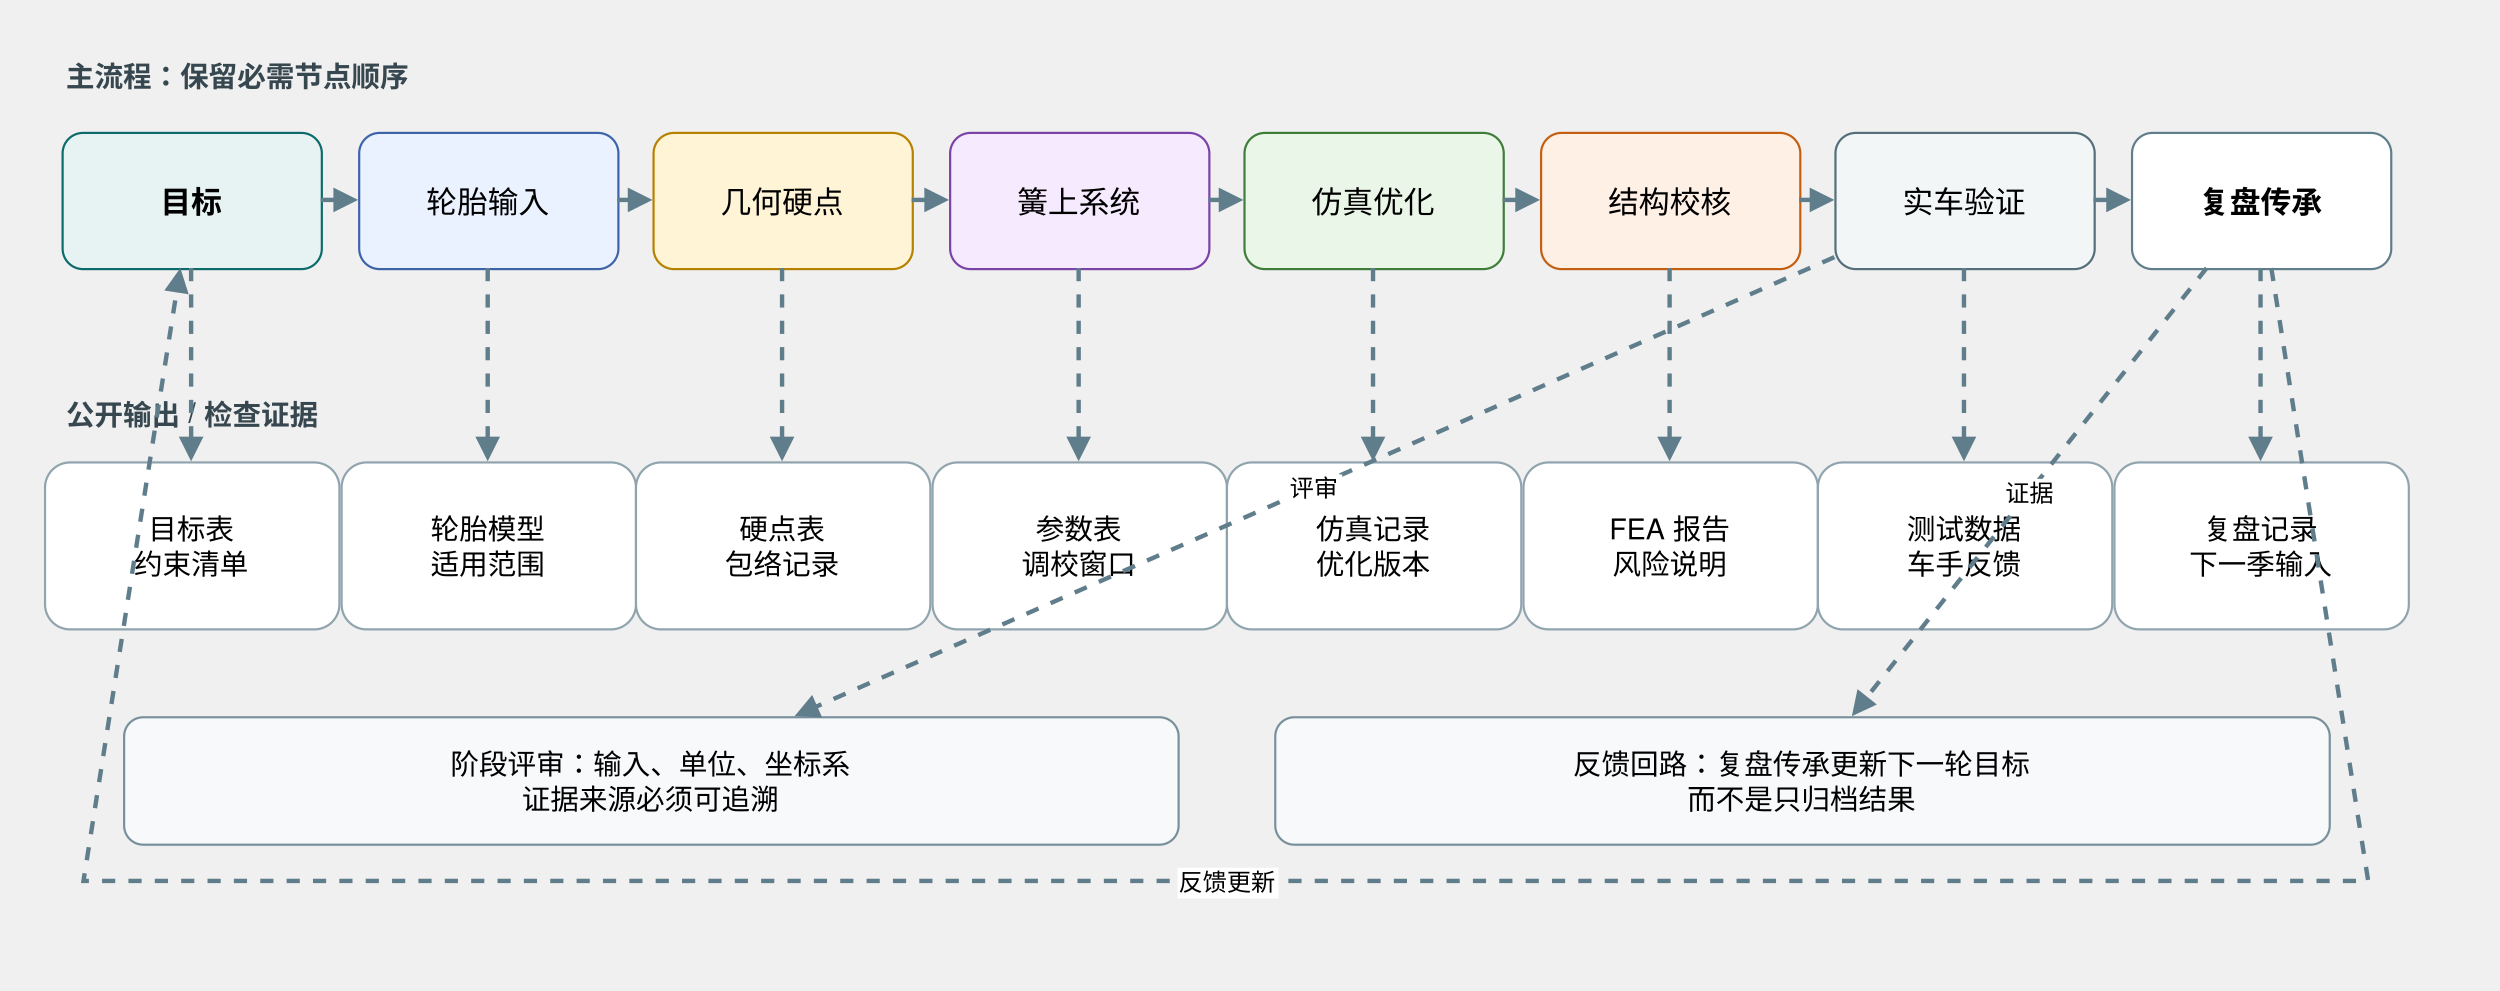
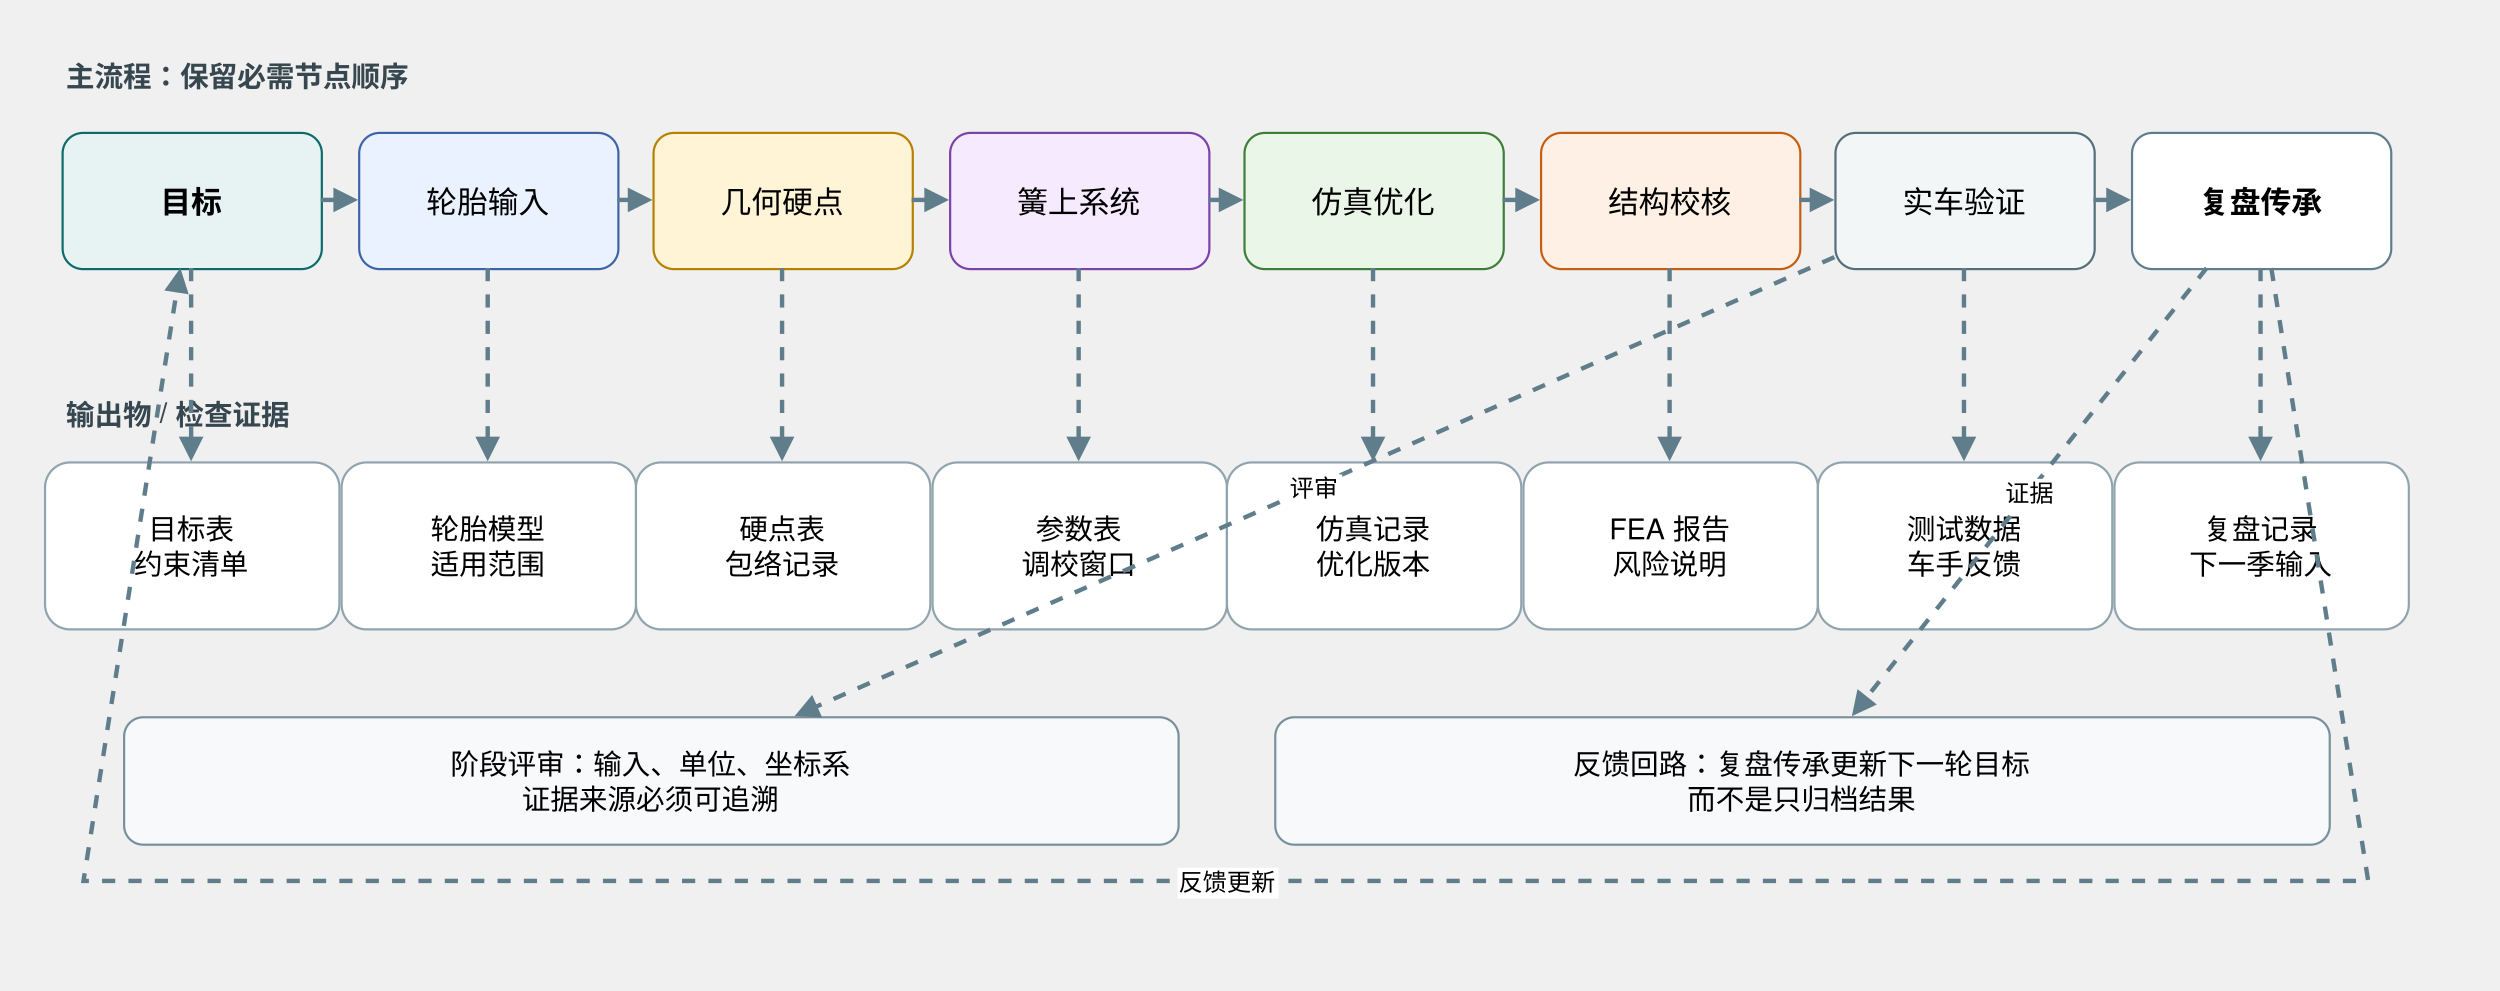
<svg xmlns="http://www.w3.org/2000/svg" style="background: transparent; background-color: transparent; color-scheme: light;" version="1.1" width="1138px" height="451px" viewBox="0 0 1138 451">
  <defs />
  <g>
    <g data-cell-id="0">
      <g data-cell-id="1">
        <g data-cell-id="lane_flow">
          <g transform="translate(0.5,0.5)">
            <rect x="28" y="20" width="360" height="28" fill="none" stroke="none" pointer-events="all" />
          </g>
          <g>
            <g fill="#37474f" font-family="Helvetica" font-weight="bold" text-anchor="start" font-size="13px" style="fill: light-dark(rgb(55, 71, 79), rgb(167, 181, 188));">
              <text x="30" y="39.5">主流程：保留必需节点顺序</text>
            </g>
          </g>
        </g>
        <g data-cell-id="lane_artifacts">
          <g transform="translate(0.5,0.5)">
            <rect x="28" y="174" width="360" height="28" fill="none" stroke="none" pointer-events="all" />
          </g>
          <g>
            <g fill="#37474f" font-family="Helvetica" font-weight="bold" text-anchor="start" font-size="13px" style="fill: light-dark(rgb(55, 71, 79), rgb(167, 181, 188));">
-               <text x="30" y="193.5">公开输出 / 检查证据</text>
+               <text x="30" y="193.5">输出物 / 检查证据</text>
            </g>
          </g>
        </g>
        <g data-cell-id="n1">
          <g transform="translate(0.5,0.5)">
            <rect x="28" y="60" width="118" height="62" rx="9.3" ry="9.3" fill="#e7f3f2" stroke="#0d6b6b" pointer-events="all" style="fill: light-dark(rgb(231, 243, 242), rgb(22, 32, 31)); stroke: light-dark(rgb(13, 107, 107), rgb(98, 179, 179));" />
          </g>
          <g>
            <g fill="#000000" font-family="Helvetica" font-weight="bold" text-anchor="middle" font-size="14px" style="fill: light-dark(rgb(0, 0, 0), rgb(255, 255, 255));">
              <text x="87" y="97">目标</text>
            </g>
          </g>
        </g>
        <g data-cell-id="a1">
          <g transform="translate(0.5,0.5)">
            <rect x="20" y="210" width="134" height="76" rx="11.4" ry="11.4" fill="#ffffff" stroke="#90a4ae" pointer-events="all" style="fill: light-dark(rgb(255, 255, 255), rgb(18, 18, 18)); stroke: light-dark(rgb(144, 164, 174), rgb(85, 102, 110));" />
          </g>
          <g>
            <g fill="#000000" font-family="Helvetica" text-anchor="middle" font-size="13px" style="fill: light-dark(rgb(0, 0, 0), rgb(255, 255, 255));">
              <text x="87" y="245.5">目标表</text>
              <text x="87" y="261.5">约束清单</text>
            </g>
          </g>
        </g>
        <g data-cell-id="d1">
          <g>
            <path d="M 87 122 L 87 199.76" fill="none" stroke="#607d8b" stroke-width="2" stroke-miterlimit="10" stroke-dasharray="6 6" pointer-events="stroke" style="stroke: light-dark(rgb(96, 125, 139), rgb(114, 139, 151));" />
            <path d="M 87 207.76 L 83 199.76 L 91 199.76 Z" fill="#607d8b" stroke="#607d8b" stroke-width="2" stroke-miterlimit="10" pointer-events="all" style="fill: light-dark(rgb(96, 125, 139), rgb(114, 139, 151)); stroke: light-dark(rgb(96, 125, 139), rgb(114, 139, 151));" />
          </g>
        </g>
        <g data-cell-id="n2">
          <g transform="translate(0.5,0.5)">
            <rect x="163" y="60" width="118" height="62" rx="9.3" ry="9.3" fill="#eaf1ff" stroke="#3d63a8" pointer-events="all" style="fill: light-dark(rgb(234, 241, 255), rgb(25, 31, 43)); stroke: light-dark(rgb(61, 99, 168), rgb(125, 158, 217));" />
          </g>
          <g>
            <g fill="#000000" font-family="Helvetica" text-anchor="middle" font-size="14px" style="fill: light-dark(rgb(0, 0, 0), rgb(255, 255, 255));">
              <text x="222" y="97">轮胎输入</text>
            </g>
          </g>
        </g>
        <g data-cell-id="a2">
          <g transform="translate(0.5,0.5)">
            <rect x="155" y="210" width="134" height="76" rx="11.4" ry="11.4" fill="#ffffff" stroke="#90a4ae" pointer-events="all" style="fill: light-dark(rgb(255, 255, 255), rgb(18, 18, 18)); stroke: light-dark(rgb(144, 164, 174), rgb(85, 102, 110));" />
          </g>
          <g>
            <g fill="#000000" font-family="Helvetica" text-anchor="middle" font-size="13px" style="fill: light-dark(rgb(0, 0, 0), rgb(255, 255, 255));">
              <text x="222" y="245.5">轮胎模型</text>
              <text x="222" y="261.5">适用范围</text>
            </g>
          </g>
        </g>
        <g data-cell-id="d2">
          <g>
            <path d="M 222 122 L 222 199.76" fill="none" stroke="#607d8b" stroke-width="2" stroke-miterlimit="10" stroke-dasharray="6 6" pointer-events="stroke" style="stroke: light-dark(rgb(96, 125, 139), rgb(114, 139, 151));" />
            <path d="M 222 207.76 L 218 199.76 L 226 199.76 Z" fill="#607d8b" stroke="#607d8b" stroke-width="2" stroke-miterlimit="10" pointer-events="all" style="fill: light-dark(rgb(96, 125, 139), rgb(114, 139, 151)); stroke: light-dark(rgb(96, 125, 139), rgb(114, 139, 151));" />
          </g>
        </g>
        <g data-cell-id="n3">
          <g transform="translate(0.5,0.5)">
            <rect x="297" y="60" width="118" height="62" rx="9.3" ry="9.3" fill="#fff4d6" stroke="#b78100" pointer-events="all" style="fill: light-dark(rgb(255, 244, 214), rgb(36, 27, 1)); stroke: light-dark(rgb(183, 129, 0), rgb(168, 122, 11));" />
          </g>
          <g>
            <g fill="#000000" font-family="Helvetica" text-anchor="middle" font-size="14px" style="fill: light-dark(rgb(0, 0, 0), rgb(255, 255, 255));">
              <text x="356" y="97">几何硬点</text>
            </g>
          </g>
        </g>
        <g data-cell-id="a3">
          <g transform="translate(0.5,0.5)">
            <rect x="289" y="210" width="134" height="76" rx="11.4" ry="11.4" fill="#ffffff" stroke="#90a4ae" pointer-events="all" style="fill: light-dark(rgb(255, 255, 255), rgb(18, 18, 18)); stroke: light-dark(rgb(144, 164, 174), rgb(85, 102, 110));" />
          </g>
          <g>
            <g fill="#000000" font-family="Helvetica" text-anchor="middle" font-size="13px" style="fill: light-dark(rgb(0, 0, 0), rgb(255, 255, 255));">
              <text x="356" y="245.5">硬点表</text>
              <text x="356" y="261.5">包络记录</text>
            </g>
          </g>
        </g>
        <g data-cell-id="d3">
          <g>
            <path d="M 356 122 L 356 199.76" fill="none" stroke="#607d8b" stroke-width="2" stroke-miterlimit="10" stroke-dasharray="6 6" pointer-events="stroke" style="stroke: light-dark(rgb(96, 125, 139), rgb(114, 139, 151));" />
            <path d="M 356 207.76 L 352 199.76 L 360 199.76 Z" fill="#607d8b" stroke="#607d8b" stroke-width="2" stroke-miterlimit="10" pointer-events="all" style="fill: light-dark(rgb(96, 125, 139), rgb(114, 139, 151)); stroke: light-dark(rgb(96, 125, 139), rgb(114, 139, 151));" />
          </g>
        </g>
        <g data-cell-id="n4">
          <g transform="translate(0.5,0.5)">
            <rect x="432" y="60" width="118" height="62" rx="9.3" ry="9.3" fill="#f5eafe" stroke="#7b42a8" pointer-events="all" style="fill: light-dark(rgb(245, 234, 254), rgb(39, 29, 46)); stroke: light-dark(rgb(123, 66, 168), rgb(196, 147, 234));" />
          </g>
          <g>
            <g fill="#000000" font-family="Helvetica" text-anchor="middle" font-size="14px" style="fill: light-dark(rgb(0, 0, 0), rgb(255, 255, 255));">
              <text x="491" y="97">簧上系统</text>
            </g>
          </g>
        </g>
        <g data-cell-id="a4">
          <g transform="translate(0.5,0.5)">
            <rect x="424" y="210" width="134" height="76" rx="11.4" ry="11.4" fill="#ffffff" stroke="#90a4ae" pointer-events="all" style="fill: light-dark(rgb(255, 255, 255), rgb(18, 18, 18)); stroke: light-dark(rgb(144, 164, 174), rgb(85, 102, 110));" />
          </g>
          <g>
            <g fill="#000000" font-family="Helvetica" text-anchor="middle" font-size="13px" style="fill: light-dark(rgb(0, 0, 0), rgb(255, 255, 255));">
              <text x="491" y="245.5">参数表</text>
              <text x="491" y="261.5">调校窗口</text>
            </g>
          </g>
        </g>
        <g data-cell-id="d4">
          <g>
            <path d="M 491 122 L 491 199.76" fill="none" stroke="#607d8b" stroke-width="2" stroke-miterlimit="10" stroke-dasharray="6 6" pointer-events="stroke" style="stroke: light-dark(rgb(96, 125, 139), rgb(114, 139, 151));" />
            <path d="M 491 207.76 L 487 199.76 L 495 199.76 Z" fill="#607d8b" stroke="#607d8b" stroke-width="2" stroke-miterlimit="10" pointer-events="all" style="fill: light-dark(rgb(96, 125, 139), rgb(114, 139, 151)); stroke: light-dark(rgb(96, 125, 139), rgb(114, 139, 151));" />
          </g>
        </g>
        <g data-cell-id="n5">
          <g transform="translate(0.5,0.5)">
            <rect x="566" y="60" width="118" height="62" rx="9.3" ry="9.3" fill="#eaf7e8" stroke="#3e7d3a" pointer-events="all" style="fill: light-dark(rgb(234, 247, 232), rgb(21, 32, 19)); stroke: light-dark(rgb(62, 125, 58), rgb(107, 161, 104));" />
          </g>
          <g>
            <g fill="#000000" font-family="Helvetica" text-anchor="middle" font-size="14px" style="fill: light-dark(rgb(0, 0, 0), rgb(255, 255, 255));">
              <text x="625" y="97">仿真优化</text>
            </g>
          </g>
        </g>
        <g data-cell-id="a5">
          <g transform="translate(0.5,0.5)">
            <rect x="558" y="210" width="134" height="76" rx="11.4" ry="11.4" fill="#ffffff" stroke="#90a4ae" pointer-events="all" style="fill: light-dark(rgb(255, 255, 255), rgb(18, 18, 18)); stroke: light-dark(rgb(144, 164, 174), rgb(85, 102, 110));" />
          </g>
          <g>
            <g fill="#000000" font-family="Helvetica" text-anchor="middle" font-size="13px" style="fill: light-dark(rgb(0, 0, 0), rgb(255, 255, 255));">
              <text x="625" y="245.5">仿真记录</text>
              <text x="625" y="261.5">优化版本</text>
            </g>
          </g>
        </g>
        <g data-cell-id="d5">
          <g>
            <path d="M 625 122 L 625 199.76" fill="none" stroke="#607d8b" stroke-width="2" stroke-miterlimit="10" stroke-dasharray="6 6" pointer-events="stroke" style="stroke: light-dark(rgb(96, 125, 139), rgb(114, 139, 151));" />
            <path d="M 625 207.76 L 621 199.76 L 629 199.76 Z" fill="#607d8b" stroke="#607d8b" stroke-width="2" stroke-miterlimit="10" pointer-events="all" style="fill: light-dark(rgb(96, 125, 139), rgb(114, 139, 151)); stroke: light-dark(rgb(96, 125, 139), rgb(114, 139, 151));" />
          </g>
        </g>
        <g data-cell-id="n6">
          <g transform="translate(0.5,0.5)">
            <rect x="701" y="60" width="118" height="62" rx="9.3" ry="9.3" fill="#fff0e6" stroke="#c45f12" pointer-events="all" style="fill: light-dark(rgb(255, 240, 230), rgb(40, 27, 19)); stroke: light-dark(rgb(196, 95, 18), rgb(214, 128, 61));" />
          </g>
          <g>
            <g fill="#000000" font-family="Helvetica" text-anchor="middle" font-size="14px" style="fill: light-dark(rgb(0, 0, 0), rgb(255, 255, 255));">
              <text x="760" y="97">结构校核</text>
            </g>
          </g>
        </g>
        <g data-cell-id="a6">
          <g transform="translate(0.5,0.5)">
            <rect x="693" y="210" width="134" height="76" rx="11.4" ry="11.4" fill="#ffffff" stroke="#90a4ae" pointer-events="all" style="fill: light-dark(rgb(255, 255, 255), rgb(18, 18, 18)); stroke: light-dark(rgb(144, 164, 174), rgb(85, 102, 110));" />
          </g>
          <g>
            <g fill="#000000" font-family="Helvetica" text-anchor="middle" font-size="13px" style="fill: light-dark(rgb(0, 0, 0), rgb(255, 255, 255));">
              <text x="760" y="245.5">FEA 报告</text>
              <text x="760" y="261.5">风险说明</text>
            </g>
          </g>
        </g>
        <g data-cell-id="d6">
          <g>
            <path d="M 760 122 L 760 199.76" fill="none" stroke="#607d8b" stroke-width="2" stroke-miterlimit="10" stroke-dasharray="6 6" pointer-events="stroke" style="stroke: light-dark(rgb(96, 125, 139), rgb(114, 139, 151));" />
            <path d="M 760 207.76 L 756 199.76 L 764 199.76 Z" fill="#607d8b" stroke="#607d8b" stroke-width="2" stroke-miterlimit="10" pointer-events="all" style="fill: light-dark(rgb(96, 125, 139), rgb(114, 139, 151)); stroke: light-dark(rgb(96, 125, 139), rgb(114, 139, 151));" />
          </g>
        </g>
        <g data-cell-id="n7">
          <g transform="translate(0.5,0.5)">
            <rect x="835" y="60" width="118" height="62" rx="9.3" ry="9.3" fill="#f2f6f7" stroke="#546e7a" pointer-events="all" style="fill: light-dark(rgb(242, 246, 247), rgb(24, 27, 28)); stroke: light-dark(rgb(84, 110, 122), rgb(129, 151, 162));" />
          </g>
          <g>
            <g fill="#000000" font-family="Helvetica" text-anchor="middle" font-size="14px" style="fill: light-dark(rgb(0, 0, 0), rgb(255, 255, 255));">
              <text x="894" y="97">实车验证</text>
            </g>
          </g>
        </g>
        <g data-cell-id="a7">
          <g transform="translate(0.5,0.5)">
            <rect x="827" y="210" width="134" height="76" rx="11.4" ry="11.4" fill="#ffffff" stroke="#90a4ae" pointer-events="all" style="fill: light-dark(rgb(255, 255, 255), rgb(18, 18, 18)); stroke: light-dark(rgb(144, 164, 174), rgb(85, 102, 110));" />
          </g>
          <g>
            <g fill="#000000" font-family="Helvetica" text-anchor="middle" font-size="13px" style="fill: light-dark(rgb(0, 0, 0), rgb(255, 255, 255));">
              <text x="894" y="245.5">测试数据</text>
              <text x="894" y="261.5">车手反馈</text>
            </g>
          </g>
        </g>
        <g data-cell-id="d7">
          <g>
            <path d="M 894 122 L 894 199.76" fill="none" stroke="#607d8b" stroke-width="2" stroke-miterlimit="10" stroke-dasharray="6 6" pointer-events="stroke" style="stroke: light-dark(rgb(96, 125, 139), rgb(114, 139, 151));" />
            <path d="M 894 207.76 L 890 199.76 L 898 199.76 Z" fill="#607d8b" stroke="#607d8b" stroke-width="2" stroke-miterlimit="10" pointer-events="all" style="fill: light-dark(rgb(96, 125, 139), rgb(114, 139, 151)); stroke: light-dark(rgb(96, 125, 139), rgb(114, 139, 151));" />
          </g>
        </g>
        <g data-cell-id="n8">
          <g transform="translate(0.5,0.5)">
            <rect x="970" y="60" width="118" height="62" rx="9.3" ry="9.3" fill="#ffffff" stroke="#607d8b" pointer-events="all" style="fill: light-dark(rgb(255, 255, 255), rgb(18, 18, 18)); stroke: light-dark(rgb(96, 125, 139), rgb(114, 139, 151));" />
          </g>
          <g>
            <g fill="#000000" font-family="Helvetica" font-weight="bold" text-anchor="middle" font-size="14px" style="fill: light-dark(rgb(0, 0, 0), rgb(255, 255, 255));">
              <text x="1029" y="97">复盘传承</text>
            </g>
          </g>
        </g>
        <g data-cell-id="a8">
          <g transform="translate(0.5,0.5)">
            <rect x="962" y="210" width="134" height="76" rx="11.4" ry="11.4" fill="#ffffff" stroke="#90a4ae" pointer-events="all" style="fill: light-dark(rgb(255, 255, 255), rgb(18, 18, 18)); stroke: light-dark(rgb(144, 164, 174), rgb(85, 102, 110));" />
          </g>
          <g>
            <g fill="#000000" font-family="Helvetica" text-anchor="middle" font-size="13px" style="fill: light-dark(rgb(0, 0, 0), rgb(255, 255, 255));">
              <text x="1029" y="245.5">复盘记录</text>
              <text x="1029" y="261.5">下一季输入</text>
            </g>
          </g>
        </g>
        <g data-cell-id="d8">
          <g>
            <path d="M 1029 122 L 1029 199.76" fill="none" stroke="#607d8b" stroke-width="2" stroke-miterlimit="10" stroke-dasharray="6 6" pointer-events="stroke" style="stroke: light-dark(rgb(96, 125, 139), rgb(114, 139, 151));" />
            <path d="M 1029 207.76 L 1025 199.76 L 1033 199.76 Z" fill="#607d8b" stroke="#607d8b" stroke-width="2" stroke-miterlimit="10" pointer-events="all" style="fill: light-dark(rgb(96, 125, 139), rgb(114, 139, 151)); stroke: light-dark(rgb(96, 125, 139), rgb(114, 139, 151));" />
          </g>
        </g>
        <g data-cell-id="e1">
          <g>
            <path d="M 146 91 L 152.76 91" fill="none" stroke="#607d8b" stroke-width="2" stroke-miterlimit="10" pointer-events="stroke" style="stroke: light-dark(rgb(96, 125, 139), rgb(114, 139, 151));" />
            <path d="M 160.76 91 L 152.76 95 L 152.76 87 Z" fill="#607d8b" stroke="#607d8b" stroke-width="2" stroke-miterlimit="10" pointer-events="all" style="fill: light-dark(rgb(96, 125, 139), rgb(114, 139, 151)); stroke: light-dark(rgb(96, 125, 139), rgb(114, 139, 151));" />
          </g>
        </g>
        <g data-cell-id="e2">
          <g>
            <path d="M 281 91 L 286.76 91" fill="none" stroke="#607d8b" stroke-width="2" stroke-miterlimit="10" pointer-events="stroke" style="stroke: light-dark(rgb(96, 125, 139), rgb(114, 139, 151));" />
            <path d="M 294.76 91 L 286.76 95 L 286.76 87 Z" fill="#607d8b" stroke="#607d8b" stroke-width="2" stroke-miterlimit="10" pointer-events="all" style="fill: light-dark(rgb(96, 125, 139), rgb(114, 139, 151)); stroke: light-dark(rgb(96, 125, 139), rgb(114, 139, 151));" />
          </g>
        </g>
        <g data-cell-id="e3">
          <g>
            <path d="M 415 91 L 421.76 91" fill="none" stroke="#607d8b" stroke-width="2" stroke-miterlimit="10" pointer-events="stroke" style="stroke: light-dark(rgb(96, 125, 139), rgb(114, 139, 151));" />
            <path d="M 429.76 91 L 421.76 95 L 421.76 87 Z" fill="#607d8b" stroke="#607d8b" stroke-width="2" stroke-miterlimit="10" pointer-events="all" style="fill: light-dark(rgb(96, 125, 139), rgb(114, 139, 151)); stroke: light-dark(rgb(96, 125, 139), rgb(114, 139, 151));" />
          </g>
        </g>
        <g data-cell-id="e4">
          <g>
            <path d="M 550 91 L 555.76 91" fill="none" stroke="#607d8b" stroke-width="2" stroke-miterlimit="10" pointer-events="stroke" style="stroke: light-dark(rgb(96, 125, 139), rgb(114, 139, 151));" />
            <path d="M 563.76 91 L 555.76 95 L 555.76 87 Z" fill="#607d8b" stroke="#607d8b" stroke-width="2" stroke-miterlimit="10" pointer-events="all" style="fill: light-dark(rgb(96, 125, 139), rgb(114, 139, 151)); stroke: light-dark(rgb(96, 125, 139), rgb(114, 139, 151));" />
          </g>
        </g>
        <g data-cell-id="e5">
          <g>
            <path d="M 684 91 L 690.76 91" fill="none" stroke="#607d8b" stroke-width="2" stroke-miterlimit="10" pointer-events="stroke" style="stroke: light-dark(rgb(96, 125, 139), rgb(114, 139, 151));" />
            <path d="M 698.76 91 L 690.76 95 L 690.76 87 Z" fill="#607d8b" stroke="#607d8b" stroke-width="2" stroke-miterlimit="10" pointer-events="all" style="fill: light-dark(rgb(96, 125, 139), rgb(114, 139, 151)); stroke: light-dark(rgb(96, 125, 139), rgb(114, 139, 151));" />
          </g>
        </g>
        <g data-cell-id="e6">
          <g>
            <path d="M 819 91 L 824.76 91" fill="none" stroke="#607d8b" stroke-width="2" stroke-miterlimit="10" pointer-events="stroke" style="stroke: light-dark(rgb(96, 125, 139), rgb(114, 139, 151));" />
            <path d="M 832.76 91 L 824.76 95 L 824.76 87 Z" fill="#607d8b" stroke="#607d8b" stroke-width="2" stroke-miterlimit="10" pointer-events="all" style="fill: light-dark(rgb(96, 125, 139), rgb(114, 139, 151)); stroke: light-dark(rgb(96, 125, 139), rgb(114, 139, 151));" />
          </g>
        </g>
        <g data-cell-id="e7">
          <g>
            <path d="M 953 91 L 959.76 91" fill="none" stroke="#607d8b" stroke-width="2" stroke-miterlimit="10" pointer-events="stroke" style="stroke: light-dark(rgb(96, 125, 139), rgb(114, 139, 151));" />
            <path d="M 967.76 91 L 959.76 95 L 959.76 87 Z" fill="#607d8b" stroke="#607d8b" stroke-width="2" stroke-miterlimit="10" pointer-events="all" style="fill: light-dark(rgb(96, 125, 139), rgb(114, 139, 151)); stroke: light-dark(rgb(96, 125, 139), rgb(114, 139, 151));" />
          </g>
        </g>
        <g data-cell-id="check1">
          <g transform="translate(0.5,0.5)">
            <rect x="56" y="326" width="480" height="58" rx="8.7" ry="8.7" fill="#f7f9fa" stroke="#78909c" pointer-events="all" style="fill: light-dark(rgb(247, 249, 250), rgb(22, 24, 25)); stroke: light-dark(rgb(120, 144, 156), rgb(99, 120, 130));" />
          </g>
          <g>
            <g fill="#000000" font-family="Helvetica" text-anchor="middle" font-size="13px" style="fill: light-dark(rgb(0, 0, 0), rgb(255, 255, 255));">
              <text x="296" y="352.5">阶段评审：输入、单位、坐标系</text>
              <text x="296" y="368.5">证据来源必须可追溯</text>
            </g>
          </g>
        </g>
        <g data-cell-id="check2">
          <g transform="translate(0.5,0.5)">
            <rect x="580" y="326" width="480" height="58" rx="8.7" ry="8.7" fill="#f7f9fa" stroke="#78909c" pointer-events="all" style="fill: light-dark(rgb(247, 249, 250), rgb(22, 24, 25)); stroke: light-dark(rgb(120, 144, 156), rgb(99, 120, 130));" />
          </g>
          <g>
            <g fill="#000000" font-family="Helvetica" text-anchor="middle" font-size="13px" style="fill: light-dark(rgb(0, 0, 0), rgb(255, 255, 255));">
              <text x="820" y="352.5">反馈回路：复盘传承更新下一轮目标</text>
              <text x="820" y="368.5">而不是只归档结果</text>
            </g>
          </g>
        </g>
        <g data-cell-id="gate_edge_1">
          <g>
            <path d="M 835 117.05 L 371.05 321.87" fill="none" stroke="#607d8b" stroke-width="2" stroke-miterlimit="10" stroke-dasharray="6 6" pointer-events="stroke" style="stroke: light-dark(rgb(96, 125, 139), rgb(114, 139, 151));" />
            <path d="M 363.73 325.1 L 369.44 318.21 L 372.67 325.53 Z" fill="#607d8b" stroke="#607d8b" stroke-width="2" stroke-miterlimit="10" pointer-events="all" style="fill: light-dark(rgb(96, 125, 139), rgb(114, 139, 151)); stroke: light-dark(rgb(96, 125, 139), rgb(114, 139, 151));" />
          </g>
          <g>
            <g fill="#000000" font-family="Helvetica" text-anchor="middle" font-size="11px" style="fill: light-dark(rgb(0, 0, 0), rgb(255, 255, 255));">
              <rect fill="#ffffff" stroke="none" x="587" y="216" width="24" height="14" stroke-width="0" style="fill: light-dark(#ffffff, var(--ge-dark-color, #121212));" />
              <text x="598.06" y="226.15">评审</text>
            </g>
          </g>
        </g>
        <g data-cell-id="gate_edge_2">
          <g>
            <path d="M 1004.46 122 L 849.31 317.97" fill="none" stroke="#607d8b" stroke-width="2" stroke-miterlimit="10" stroke-dasharray="6 6" pointer-events="stroke" style="stroke: light-dark(rgb(96, 125, 139), rgb(114, 139, 151));" />
            <path d="M 844.35 324.25 L 846.18 315.49 L 852.45 320.46 Z" fill="#607d8b" stroke="#607d8b" stroke-width="2" stroke-miterlimit="10" pointer-events="all" style="fill: light-dark(rgb(96, 125, 139), rgb(114, 139, 151)); stroke: light-dark(rgb(96, 125, 139), rgb(114, 139, 151));" />
          </g>
          <g>
            <g fill="#000000" font-family="Helvetica" text-anchor="middle" font-size="11px" style="fill: light-dark(rgb(0, 0, 0), rgb(255, 255, 255));">
              <rect fill="#ffffff" stroke="none" x="912" y="218" width="24" height="14" stroke-width="0" style="fill: light-dark(#ffffff, var(--ge-dark-color, #121212));" />
              <text x="923.77" y="228.43">证据</text>
            </g>
          </g>
        </g>
        <g data-cell-id="feedback">
          <g>
            <path d="M 1033.9 122 L 1078 401 L 38 401 L 80.5 132.11" fill="none" stroke="#607d8b" stroke-width="2" stroke-miterlimit="10" stroke-dasharray="6 6" pointer-events="stroke" style="stroke: light-dark(rgb(96, 125, 139), rgb(114, 139, 151));" />
            <path d="M 81.75 124.21 L 84.45 132.73 L 76.55 131.49 Z" fill="#607d8b" stroke="#607d8b" stroke-width="2" stroke-miterlimit="10" pointer-events="all" style="fill: light-dark(rgb(96, 125, 139), rgb(114, 139, 151)); stroke: light-dark(rgb(96, 125, 139), rgb(114, 139, 151));" />
          </g>
          <g>
            <g fill="#000000" font-family="Helvetica" text-anchor="middle" font-size="11px" style="fill: light-dark(rgb(0, 0, 0), rgb(255, 255, 255));">
              <rect fill="#ffffff" stroke="none" x="536" y="395" width="46" height="14" stroke-width="0" style="fill: light-dark(#ffffff, var(--ge-dark-color, #121212));" />
              <text x="558.46" y="405.5">反馈更新</text>
            </g>
          </g>
        </g>
      </g>
    </g>
  </g>
</svg>
